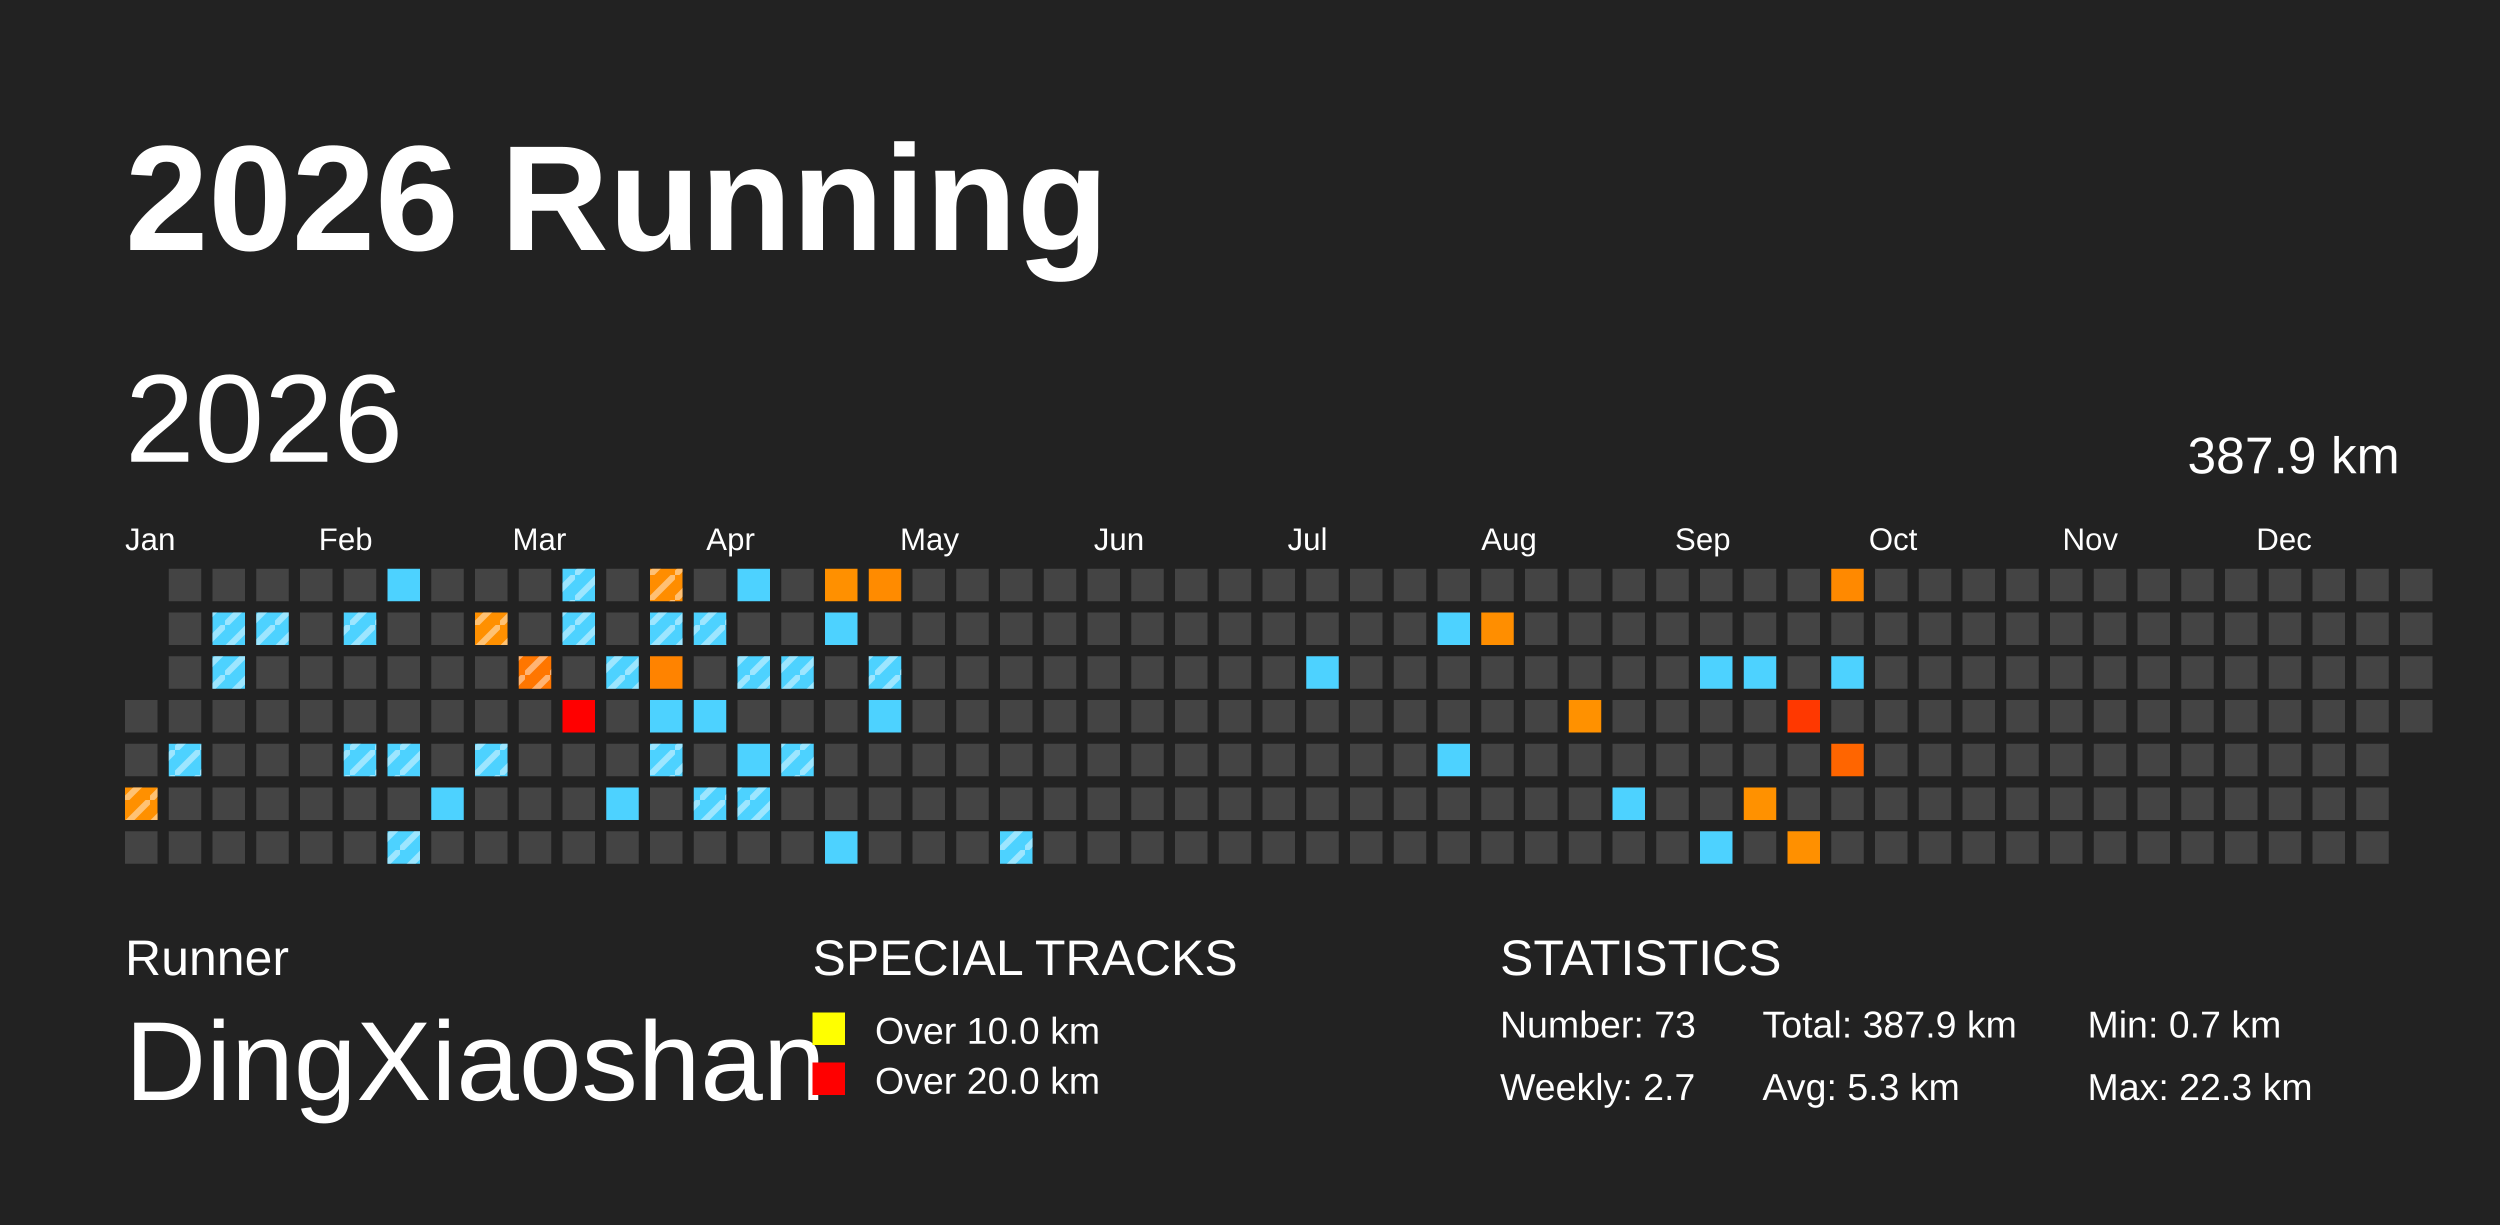
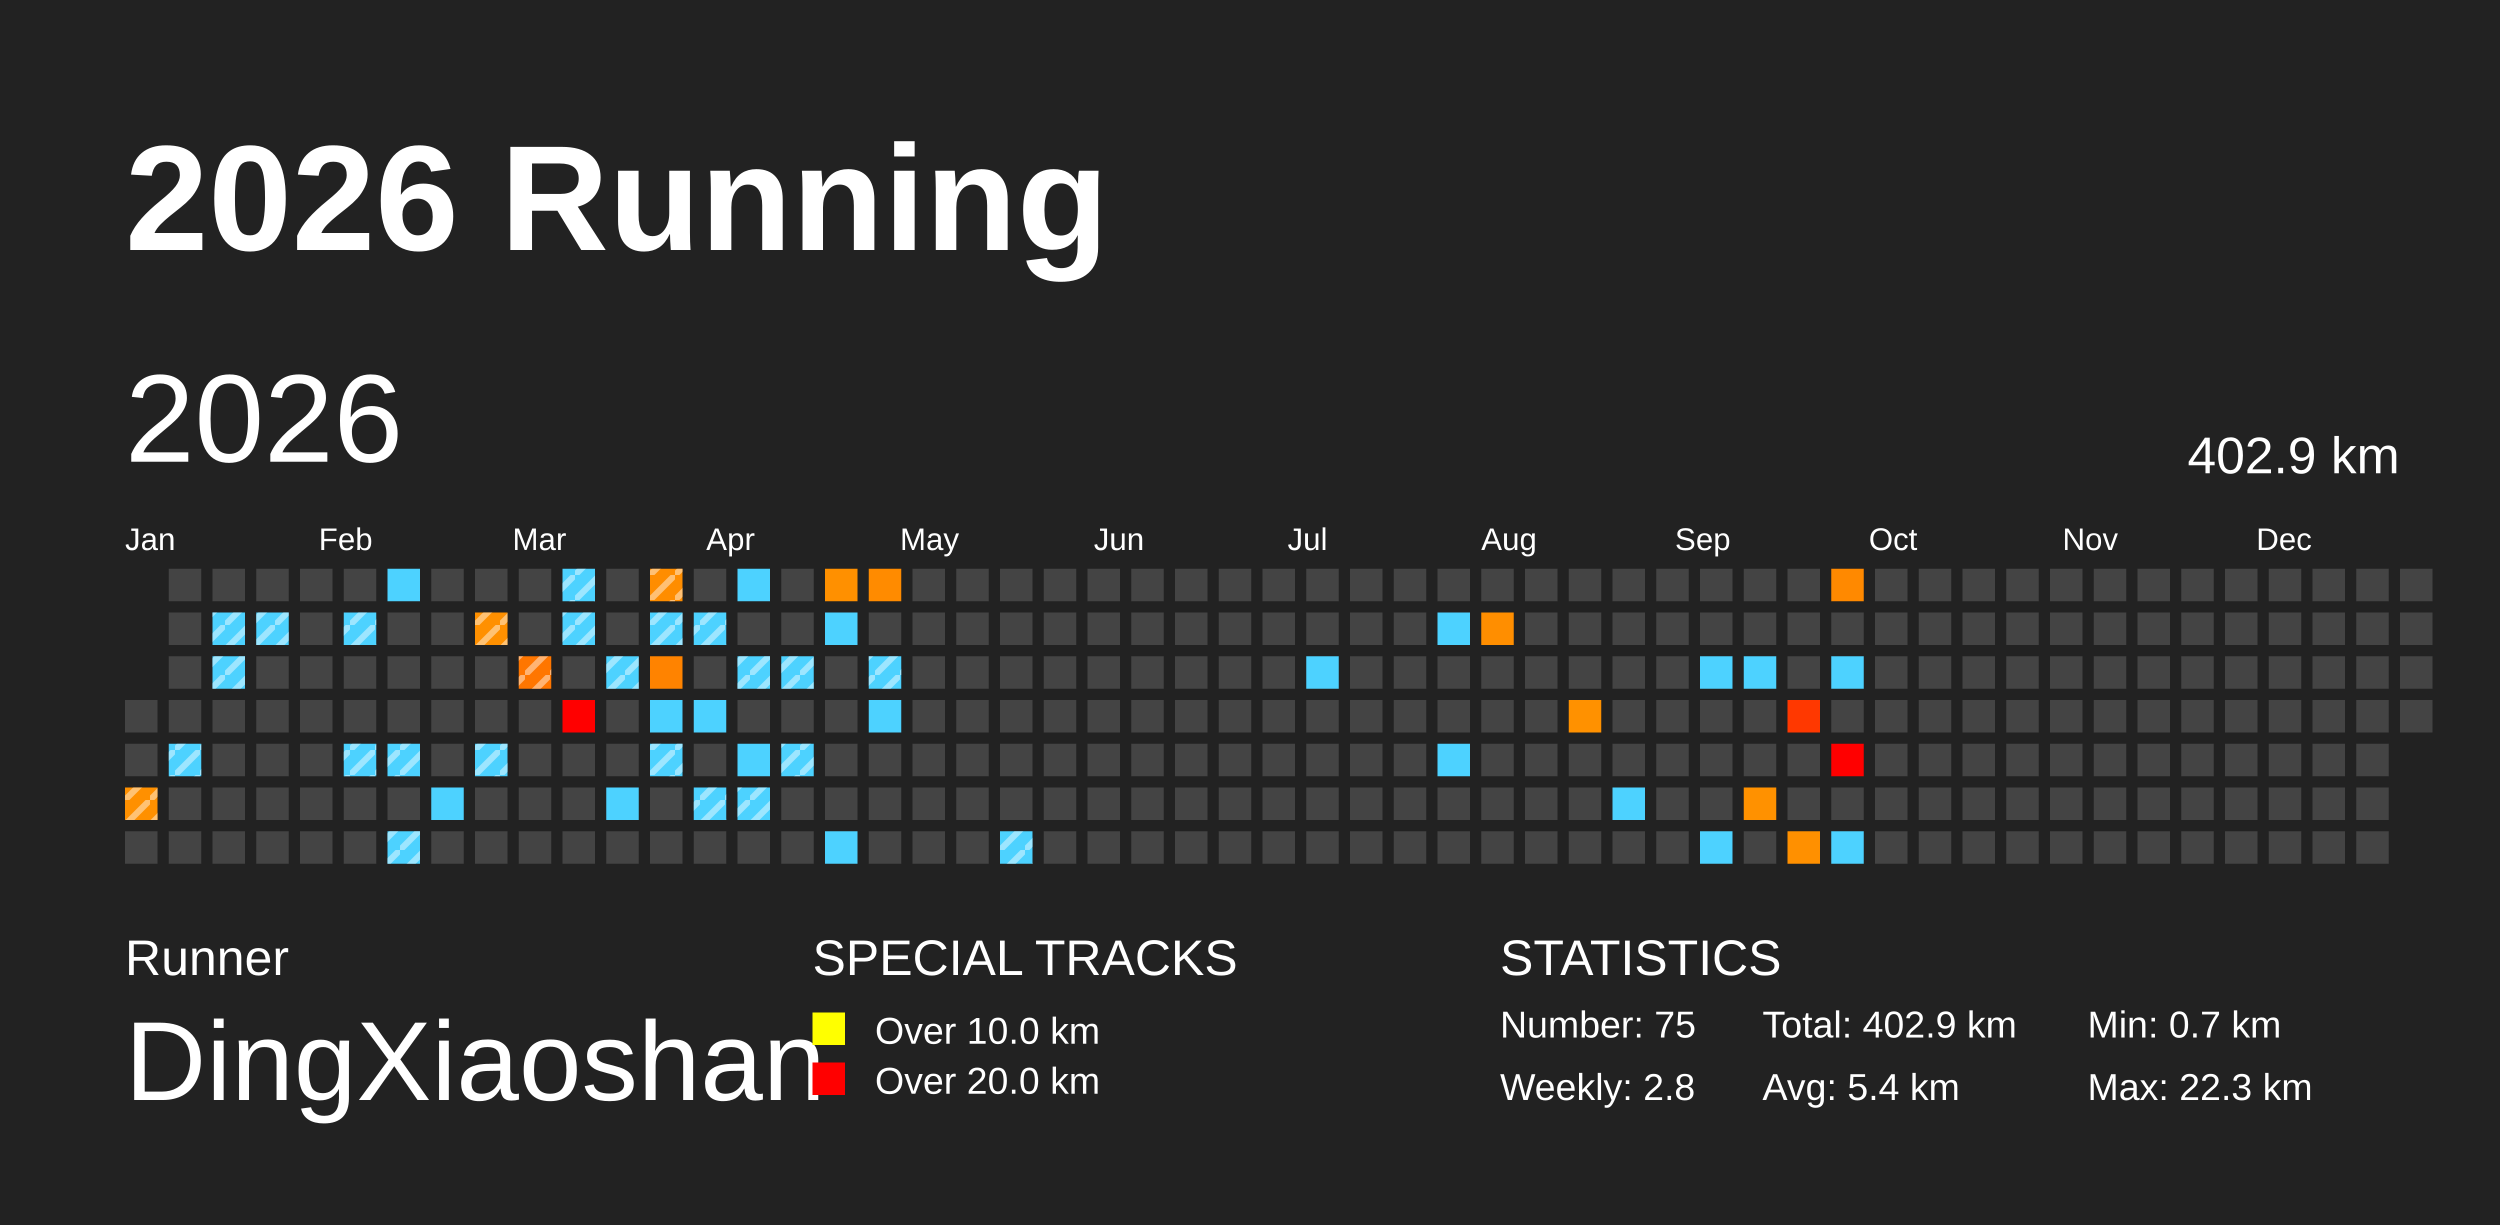
<svg xmlns="http://www.w3.org/2000/svg" baseProfile="full" height="98mm" version="1.1" viewBox="0,0,200,98" width="200mm">
  <defs>
    <pattern height="2" id="indoor-stripe" patternUnits="userSpaceOnUse" width="2">
      <line stroke="white" stroke-opacity="0.45" stroke-width="0.5" x1="0" x2="2" y1="2" y2="0" />
    </pattern>
  </defs>
  <rect fill="#222222" height="98" width="200" x="0" y="0" />
  <text fill="#FFFFFF" style="font-size:12px; font-family:Arial; font-weight:bold;" x="10" y="20">2026 Running</text>
  <text fill="#FFFFFF" style="font-size:4px; font-family:Arial" x="10" y="78">Runner</text>
  <text fill="#FFFFFF" style="font-size:9px; font-family:Arial" x="10" y="88">DingXiaoshan</text>
  <text fill="#FFFFFF" style="font-size:4px; font-family:Arial" x="65" y="78">SPECIAL TRACKS</text>
  <rect fill="yellow" height="2.6" width="2.6" x="65" y="81" />
  <text fill="#FFFFFF" style="font-size:3px; font-family:Arial" x="70" y="83.5">Over 10.0 km</text>
  <rect fill="red" height="2.6" width="2.6" x="65" y="85" />
  <text fill="#FFFFFF" style="font-size:3px; font-family:Arial" x="70" y="87.5">Over 20.0 km</text>
  <text fill="#FFFFFF" style="font-size:4px; font-family:Arial" x="120" y="78">STATISTICS</text>
-   <text fill="#FFFFFF" style="font-size:3px; font-family:Arial" x="120" y="83">Number: 73</text>
-   <text fill="#FFFFFF" style="font-size:3px; font-family:Arial" x="120" y="88">Weekly: 2.7</text>
-   <text fill="#FFFFFF" style="font-size:3px; font-family:Arial" x="141" y="83">Total: 387.9 km</text>
-   <text fill="#FFFFFF" style="font-size:3px; font-family:Arial" x="141" y="88">Avg: 5.3 km</text>
+   <text fill="#FFFFFF" style="font-size:3px; font-family:Arial" x="120" y="83">Number: 75</text>
+   <text fill="#FFFFFF" style="font-size:3px; font-family:Arial" x="120" y="88">Weekly: 2.8</text>
+   <text fill="#FFFFFF" style="font-size:3px; font-family:Arial" x="141" y="83">Total: 402.9 km</text>
+   <text fill="#FFFFFF" style="font-size:3px; font-family:Arial" x="141" y="88">Avg: 5.4 km</text>
  <text fill="#FFFFFF" style="font-size:3px; font-family:Arial" x="167" y="83">Min: 0.7 km</text>
  <text fill="#FFFFFF" style="font-size:3px; font-family:Arial" x="167" y="88">Max: 22.3 km</text>
  <text dominant-baseline="hanging" fill="#FFFFFF" style="font-size:10.0px; font-family:Arial;" x="10" y="30">2026</text>
-   <text dominant-baseline="hanging" fill="#FFFFFF" style="font-size:4.125px; font-family:Arial;" x="175" y="35">387.9 km</text>
+   <text dominant-baseline="hanging" fill="#FFFFFF" style="font-size:4.125px; font-family:Arial;" x="175" y="35">402.9 km</text>
  <text fill="#FFFFFF" style="font-size:2.5px; font-family:Arial" x="10.0" y="44">Jan</text>
  <text fill="#FFFFFF" style="font-size:2.5px; font-family:Arial" x="25.5" y="44">Feb</text>
  <text fill="#FFFFFF" style="font-size:2.5px; font-family:Arial" x="41.0" y="44">Mar</text>
  <text fill="#FFFFFF" style="font-size:2.5px; font-family:Arial" x="56.5" y="44">Apr</text>
  <text fill="#FFFFFF" style="font-size:2.5px; font-family:Arial" x="72.0" y="44">May</text>
  <text fill="#FFFFFF" style="font-size:2.5px; font-family:Arial" x="87.5" y="44">Jun</text>
  <text fill="#FFFFFF" style="font-size:2.5px; font-family:Arial" x="103.0" y="44">Jul</text>
  <text fill="#FFFFFF" style="font-size:2.5px; font-family:Arial" x="118.5" y="44">Aug</text>
  <text fill="#FFFFFF" style="font-size:2.5px; font-family:Arial" x="134.0" y="44">Sep</text>
  <text fill="#FFFFFF" style="font-size:2.5px; font-family:Arial" x="149.5" y="44">Oct</text>
  <text fill="#FFFFFF" style="font-size:2.5px; font-family:Arial" x="165.0" y="44">Nov</text>
  <text fill="#FFFFFF" style="font-size:2.5px; font-family:Arial" x="180.5" y="44">Dec</text>
  <rect fill="#444444" height="2.6" width="2.6" x="10.0" y="56.0" />
  <rect fill="#444444" height="2.6" width="2.6" x="10.0" y="59.5" />
  <rect fill="#ff9000" height="2.6" width="2.6" x="10.0" y="63.0" />
  <rect fill="url(#indoor-stripe)" height="2.6" style="pointer-events: none;" width="2.6" x="10.0" y="63.0" />
  <rect fill="#444444" height="2.6" width="2.6" x="10.0" y="66.5" />
  <rect fill="#444444" height="2.6" width="2.6" x="13.5" y="45.5" />
  <rect fill="#444444" height="2.6" width="2.6" x="13.5" y="49.0" />
  <rect fill="#444444" height="2.6" width="2.6" x="13.5" y="52.5" />
  <rect fill="#444444" height="2.6" width="2.6" x="13.5" y="56.0" />
  <rect fill="#4dd2ff" height="2.6" width="2.6" x="13.5" y="59.5" />
  <rect fill="url(#indoor-stripe)" height="2.6" style="pointer-events: none;" width="2.6" x="13.5" y="59.5" />
  <rect fill="#444444" height="2.6" width="2.6" x="13.5" y="63.0" />
  <rect fill="#444444" height="2.6" width="2.6" x="13.5" y="66.5" />
  <rect fill="#444444" height="2.6" width="2.6" x="17.0" y="45.5" />
  <rect fill="#4dd2ff" height="2.6" width="2.6" x="17.0" y="49.0" />
  <rect fill="url(#indoor-stripe)" height="2.6" style="pointer-events: none;" width="2.6" x="17.0" y="49.0" />
  <rect fill="#4dd2ff" height="2.6" width="2.6" x="17.0" y="52.5" />
  <rect fill="url(#indoor-stripe)" height="2.6" style="pointer-events: none;" width="2.6" x="17.0" y="52.5" />
  <rect fill="#444444" height="2.6" width="2.6" x="17.0" y="56.0" />
  <rect fill="#444444" height="2.6" width="2.6" x="17.0" y="59.5" />
  <rect fill="#444444" height="2.6" width="2.6" x="17.0" y="63.0" />
  <rect fill="#444444" height="2.6" width="2.6" x="17.0" y="66.5" />
  <rect fill="#444444" height="2.6" width="2.6" x="20.5" y="45.5" />
  <rect fill="#4dd2ff" height="2.6" width="2.6" x="20.5" y="49.0" />
  <rect fill="url(#indoor-stripe)" height="2.6" style="pointer-events: none;" width="2.6" x="20.5" y="49.0" />
  <rect fill="#444444" height="2.6" width="2.6" x="20.5" y="52.5" />
  <rect fill="#444444" height="2.6" width="2.6" x="20.5" y="56.0" />
  <rect fill="#444444" height="2.6" width="2.6" x="20.5" y="59.5" />
  <rect fill="#444444" height="2.6" width="2.6" x="20.5" y="63.0" />
  <rect fill="#444444" height="2.6" width="2.6" x="20.5" y="66.5" />
  <rect fill="#444444" height="2.6" width="2.6" x="24.0" y="45.5" />
  <rect fill="#444444" height="2.6" width="2.6" x="24.0" y="49.0" />
  <rect fill="#444444" height="2.6" width="2.6" x="24.0" y="52.5" />
  <rect fill="#444444" height="2.6" width="2.6" x="24.0" y="56.0" />
  <rect fill="#444444" height="2.6" width="2.6" x="24.0" y="59.5" />
  <rect fill="#444444" height="2.6" width="2.6" x="24.0" y="63.0" />
  <rect fill="#444444" height="2.6" width="2.6" x="24.0" y="66.5" />
  <rect fill="#444444" height="2.6" width="2.6" x="27.5" y="45.5" />
  <rect fill="#4dd2ff" height="2.6" width="2.6" x="27.5" y="49.0" />
  <rect fill="url(#indoor-stripe)" height="2.6" style="pointer-events: none;" width="2.6" x="27.5" y="49.0" />
  <rect fill="#444444" height="2.6" width="2.6" x="27.5" y="52.5" />
  <rect fill="#444444" height="2.6" width="2.6" x="27.5" y="56.0" />
  <rect fill="#4dd2ff" height="2.6" width="2.6" x="27.5" y="59.5" />
  <rect fill="url(#indoor-stripe)" height="2.6" style="pointer-events: none;" width="2.6" x="27.5" y="59.5" />
  <rect fill="#444444" height="2.6" width="2.6" x="27.5" y="63.0" />
  <rect fill="#444444" height="2.6" width="2.6" x="27.5" y="66.5" />
  <rect fill="#4dd2ff" height="2.6" width="2.6" x="31.0" y="45.5" />
  <rect fill="#444444" height="2.6" width="2.6" x="31.0" y="49.0" />
  <rect fill="#444444" height="2.6" width="2.6" x="31.0" y="52.5" />
  <rect fill="#444444" height="2.6" width="2.6" x="31.0" y="56.0" />
  <rect fill="#4dd2ff" height="2.6" width="2.6" x="31.0" y="59.5" />
  <rect fill="url(#indoor-stripe)" height="2.6" style="pointer-events: none;" width="2.6" x="31.0" y="59.5" />
  <rect fill="#444444" height="2.6" width="2.6" x="31.0" y="63.0" />
  <rect fill="#4dd2ff" height="2.6" width="2.6" x="31.0" y="66.5" />
  <rect fill="url(#indoor-stripe)" height="2.6" style="pointer-events: none;" width="2.6" x="31.0" y="66.5" />
  <rect fill="#444444" height="2.6" width="2.6" x="34.5" y="45.5" />
  <rect fill="#444444" height="2.6" width="2.6" x="34.5" y="49.0" />
  <rect fill="#444444" height="2.6" width="2.6" x="34.5" y="52.5" />
  <rect fill="#444444" height="2.6" width="2.6" x="34.5" y="56.0" />
  <rect fill="#444444" height="2.6" width="2.6" x="34.5" y="59.5" />
  <rect fill="#4dd2ff" height="2.6" width="2.6" x="34.5" y="63.0" />
  <rect fill="#444444" height="2.6" width="2.6" x="34.5" y="66.5" />
  <rect fill="#444444" height="2.6" width="2.6" x="38.0" y="45.5" />
  <rect fill="#ff9000" height="2.6" width="2.6" x="38.0" y="49.0" />
  <rect fill="url(#indoor-stripe)" height="2.6" style="pointer-events: none;" width="2.6" x="38.0" y="49.0" />
  <rect fill="#444444" height="2.6" width="2.6" x="38.0" y="52.5" />
  <rect fill="#444444" height="2.6" width="2.6" x="38.0" y="56.0" />
  <rect fill="#4dd2ff" height="2.6" width="2.6" x="38.0" y="59.5" />
  <rect fill="url(#indoor-stripe)" height="2.6" style="pointer-events: none;" width="2.6" x="38.0" y="59.5" />
  <rect fill="#444444" height="2.6" width="2.6" x="38.0" y="63.0" />
  <rect fill="#444444" height="2.6" width="2.6" x="38.0" y="66.5" />
  <rect fill="#444444" height="2.6" width="2.6" x="41.5" y="45.5" />
  <rect fill="#444444" height="2.6" width="2.6" x="41.5" y="49.0" />
  <rect fill="#ff7600" height="2.6" width="2.6" x="41.5" y="52.5" />
  <rect fill="url(#indoor-stripe)" height="2.6" style="pointer-events: none;" width="2.6" x="41.5" y="52.5" />
  <rect fill="#444444" height="2.6" width="2.6" x="41.5" y="56.0" />
  <rect fill="#444444" height="2.6" width="2.6" x="41.5" y="59.5" />
  <rect fill="#444444" height="2.6" width="2.6" x="41.5" y="63.0" />
  <rect fill="#444444" height="2.6" width="2.6" x="41.5" y="66.5" />
  <rect fill="#4dd2ff" height="2.6" width="2.6" x="45.0" y="45.5" />
  <rect fill="url(#indoor-stripe)" height="2.6" style="pointer-events: none;" width="2.6" x="45.0" y="45.5" />
  <rect fill="#4dd2ff" height="2.6" width="2.6" x="45.0" y="49.0" />
  <rect fill="url(#indoor-stripe)" height="2.6" style="pointer-events: none;" width="2.6" x="45.0" y="49.0" />
  <rect fill="#444444" height="2.6" width="2.6" x="45.0" y="52.5" />
  <rect fill="red" height="2.6" width="2.6" x="45.0" y="56.0" />
  <rect fill="#444444" height="2.6" width="2.6" x="45.0" y="59.5" />
  <rect fill="#444444" height="2.6" width="2.6" x="45.0" y="63.0" />
  <rect fill="#444444" height="2.6" width="2.6" x="45.0" y="66.5" />
  <rect fill="#444444" height="2.6" width="2.6" x="48.5" y="45.5" />
  <rect fill="#444444" height="2.6" width="2.6" x="48.5" y="49.0" />
  <rect fill="#4dd2ff" height="2.6" width="2.6" x="48.5" y="52.5" />
  <rect fill="url(#indoor-stripe)" height="2.6" style="pointer-events: none;" width="2.6" x="48.5" y="52.5" />
  <rect fill="#444444" height="2.6" width="2.6" x="48.5" y="56.0" />
  <rect fill="#444444" height="2.6" width="2.6" x="48.5" y="59.5" />
  <rect fill="#4dd2ff" height="2.6" width="2.6" x="48.5" y="63.0" />
  <rect fill="#444444" height="2.6" width="2.6" x="48.5" y="66.5" />
  <rect fill="#ff8d00" height="2.6" width="2.6" x="52.0" y="45.5" />
  <rect fill="url(#indoor-stripe)" height="2.6" style="pointer-events: none;" width="2.6" x="52.0" y="45.5" />
  <rect fill="#4dd2ff" height="2.6" width="2.6" x="52.0" y="49.0" />
  <rect fill="url(#indoor-stripe)" height="2.6" style="pointer-events: none;" width="2.6" x="52.0" y="49.0" />
  <rect fill="#ff8300" height="2.6" width="2.6" x="52.0" y="52.5" />
  <rect fill="#4dd2ff" height="2.6" width="2.6" x="52.0" y="56.0" />
  <rect fill="#4dd2ff" height="2.6" width="2.6" x="52.0" y="59.5" />
  <rect fill="url(#indoor-stripe)" height="2.6" style="pointer-events: none;" width="2.6" x="52.0" y="59.5" />
  <rect fill="#444444" height="2.6" width="2.6" x="52.0" y="63.0" />
  <rect fill="#444444" height="2.6" width="2.6" x="52.0" y="66.5" />
  <rect fill="#444444" height="2.6" width="2.6" x="55.5" y="45.5" />
  <rect fill="#4dd2ff" height="2.6" width="2.6" x="55.5" y="49.0" />
  <rect fill="url(#indoor-stripe)" height="2.6" style="pointer-events: none;" width="2.6" x="55.5" y="49.0" />
  <rect fill="#444444" height="2.6" width="2.6" x="55.5" y="52.5" />
  <rect fill="#4dd2ff" height="2.6" width="2.6" x="55.5" y="56.0" />
  <rect fill="#444444" height="2.6" width="2.6" x="55.5" y="59.5" />
  <rect fill="#4dd2ff" height="2.6" width="2.6" x="55.5" y="63.0" />
  <rect fill="url(#indoor-stripe)" height="2.6" style="pointer-events: none;" width="2.6" x="55.5" y="63.0" />
  <rect fill="#444444" height="2.6" width="2.6" x="55.5" y="66.5" />
  <rect fill="#4dd2ff" height="2.6" width="2.6" x="59.0" y="45.5" />
  <rect fill="#444444" height="2.6" width="2.6" x="59.0" y="49.0" />
  <rect fill="#4dd2ff" height="2.6" width="2.6" x="59.0" y="52.5" />
  <rect fill="url(#indoor-stripe)" height="2.6" style="pointer-events: none;" width="2.6" x="59.0" y="52.5" />
  <rect fill="#444444" height="2.6" width="2.6" x="59.0" y="56.0" />
  <rect fill="#4dd2ff" height="2.6" width="2.6" x="59.0" y="59.5" />
  <rect fill="#4dd2ff" height="2.6" width="2.6" x="59.0" y="63.0" />
  <rect fill="url(#indoor-stripe)" height="2.6" style="pointer-events: none;" width="2.6" x="59.0" y="63.0" />
  <rect fill="#444444" height="2.6" width="2.6" x="59.0" y="66.5" />
  <rect fill="#444444" height="2.6" width="2.6" x="62.5" y="45.5" />
  <rect fill="#444444" height="2.6" width="2.6" x="62.5" y="49.0" />
  <rect fill="#4dd2ff" height="2.6" width="2.6" x="62.5" y="52.5" />
  <rect fill="url(#indoor-stripe)" height="2.6" style="pointer-events: none;" width="2.6" x="62.5" y="52.5" />
  <rect fill="#444444" height="2.6" width="2.6" x="62.5" y="56.0" />
  <rect fill="#4dd2ff" height="2.6" width="2.6" x="62.5" y="59.5" />
  <rect fill="url(#indoor-stripe)" height="2.6" style="pointer-events: none;" width="2.6" x="62.5" y="59.5" />
  <rect fill="#444444" height="2.6" width="2.6" x="62.5" y="63.0" />
  <rect fill="#444444" height="2.6" width="2.6" x="62.5" y="66.5" />
  <rect fill="#ff9000" height="2.6" width="2.6" x="66.0" y="45.5" />
  <rect fill="#4dd2ff" height="2.6" width="2.6" x="66.0" y="49.0" />
  <rect fill="#444444" height="2.6" width="2.6" x="66.0" y="52.5" />
  <rect fill="#444444" height="2.6" width="2.6" x="66.0" y="56.0" />
  <rect fill="#444444" height="2.6" width="2.6" x="66.0" y="59.5" />
  <rect fill="#444444" height="2.6" width="2.6" x="66.0" y="63.0" />
  <rect fill="#4dd2ff" height="2.6" width="2.6" x="66.0" y="66.5" />
  <rect fill="#ff8b00" height="2.6" width="2.6" x="69.5" y="45.5" />
  <rect fill="#444444" height="2.6" width="2.6" x="69.5" y="49.0" />
  <rect fill="#4dd2ff" height="2.6" width="2.6" x="69.5" y="52.5" />
  <rect fill="url(#indoor-stripe)" height="2.6" style="pointer-events: none;" width="2.6" x="69.5" y="52.5" />
  <rect fill="#4dd2ff" height="2.6" width="2.6" x="69.5" y="56.0" />
  <rect fill="#444444" height="2.6" width="2.6" x="69.5" y="59.5" />
  <rect fill="#444444" height="2.6" width="2.6" x="69.5" y="63.0" />
  <rect fill="#444444" height="2.6" width="2.6" x="69.5" y="66.5" />
  <rect fill="#444444" height="2.6" width="2.6" x="73.0" y="45.5" />
  <rect fill="#444444" height="2.6" width="2.6" x="73.0" y="49.0" />
  <rect fill="#444444" height="2.6" width="2.6" x="73.0" y="52.5" />
  <rect fill="#444444" height="2.6" width="2.6" x="73.0" y="56.0" />
  <rect fill="#444444" height="2.6" width="2.6" x="73.0" y="59.5" />
  <rect fill="#444444" height="2.6" width="2.6" x="73.0" y="63.0" />
  <rect fill="#444444" height="2.6" width="2.6" x="73.0" y="66.5" />
  <rect fill="#444444" height="2.6" width="2.6" x="76.5" y="45.5" />
  <rect fill="#444444" height="2.6" width="2.6" x="76.5" y="49.0" />
  <rect fill="#444444" height="2.6" width="2.6" x="76.5" y="52.5" />
  <rect fill="#444444" height="2.6" width="2.6" x="76.5" y="56.0" />
  <rect fill="#444444" height="2.6" width="2.6" x="76.5" y="59.5" />
  <rect fill="#444444" height="2.6" width="2.6" x="76.5" y="63.0" />
  <rect fill="#444444" height="2.6" width="2.6" x="76.5" y="66.5" />
  <rect fill="#444444" height="2.6" width="2.6" x="80.0" y="45.5" />
  <rect fill="#444444" height="2.6" width="2.6" x="80.0" y="49.0" />
  <rect fill="#444444" height="2.6" width="2.6" x="80.0" y="52.5" />
  <rect fill="#444444" height="2.6" width="2.6" x="80.0" y="56.0" />
  <rect fill="#444444" height="2.6" width="2.6" x="80.0" y="59.5" />
  <rect fill="#444444" height="2.6" width="2.6" x="80.0" y="63.0" />
  <rect fill="#4dd2ff" height="2.6" width="2.6" x="80.0" y="66.5" />
  <rect fill="url(#indoor-stripe)" height="2.6" style="pointer-events: none;" width="2.6" x="80.0" y="66.5" />
  <rect fill="#444444" height="2.6" width="2.6" x="83.5" y="45.5" />
  <rect fill="#444444" height="2.6" width="2.6" x="83.5" y="49.0" />
  <rect fill="#444444" height="2.6" width="2.6" x="83.5" y="52.5" />
  <rect fill="#444444" height="2.6" width="2.6" x="83.5" y="56.0" />
  <rect fill="#444444" height="2.6" width="2.6" x="83.5" y="59.5" />
  <rect fill="#444444" height="2.6" width="2.6" x="83.5" y="63.0" />
  <rect fill="#444444" height="2.6" width="2.6" x="83.5" y="66.5" />
  <rect fill="#444444" height="2.6" width="2.6" x="87.0" y="45.5" />
  <rect fill="#444444" height="2.6" width="2.6" x="87.0" y="49.0" />
  <rect fill="#444444" height="2.6" width="2.6" x="87.0" y="52.5" />
  <rect fill="#444444" height="2.6" width="2.6" x="87.0" y="56.0" />
  <rect fill="#444444" height="2.6" width="2.6" x="87.0" y="59.5" />
  <rect fill="#444444" height="2.6" width="2.6" x="87.0" y="63.0" />
  <rect fill="#444444" height="2.6" width="2.6" x="87.0" y="66.5" />
  <rect fill="#444444" height="2.6" width="2.6" x="90.5" y="45.5" />
  <rect fill="#444444" height="2.6" width="2.6" x="90.5" y="49.0" />
  <rect fill="#444444" height="2.6" width="2.6" x="90.5" y="52.5" />
  <rect fill="#444444" height="2.6" width="2.6" x="90.5" y="56.0" />
  <rect fill="#444444" height="2.6" width="2.6" x="90.5" y="59.5" />
  <rect fill="#444444" height="2.6" width="2.6" x="90.5" y="63.0" />
  <rect fill="#444444" height="2.6" width="2.6" x="90.5" y="66.5" />
  <rect fill="#444444" height="2.6" width="2.6" x="94.0" y="45.5" />
  <rect fill="#444444" height="2.6" width="2.6" x="94.0" y="49.0" />
  <rect fill="#444444" height="2.6" width="2.6" x="94.0" y="52.5" />
  <rect fill="#444444" height="2.6" width="2.6" x="94.0" y="56.0" />
  <rect fill="#444444" height="2.6" width="2.6" x="94.0" y="59.5" />
  <rect fill="#444444" height="2.6" width="2.6" x="94.0" y="63.0" />
  <rect fill="#444444" height="2.6" width="2.6" x="94.0" y="66.5" />
  <rect fill="#444444" height="2.6" width="2.6" x="97.5" y="45.5" />
  <rect fill="#444444" height="2.6" width="2.6" x="97.5" y="49.0" />
  <rect fill="#444444" height="2.6" width="2.6" x="97.5" y="52.5" />
  <rect fill="#444444" height="2.6" width="2.6" x="97.5" y="56.0" />
  <rect fill="#444444" height="2.6" width="2.6" x="97.5" y="59.5" />
  <rect fill="#444444" height="2.6" width="2.6" x="97.5" y="63.0" />
  <rect fill="#444444" height="2.6" width="2.6" x="97.5" y="66.5" />
  <rect fill="#444444" height="2.6" width="2.6" x="101.0" y="45.5" />
  <rect fill="#444444" height="2.6" width="2.6" x="101.0" y="49.0" />
  <rect fill="#444444" height="2.6" width="2.6" x="101.0" y="52.5" />
  <rect fill="#444444" height="2.6" width="2.6" x="101.0" y="56.0" />
  <rect fill="#444444" height="2.6" width="2.6" x="101.0" y="59.5" />
  <rect fill="#444444" height="2.6" width="2.6" x="101.0" y="63.0" />
  <rect fill="#444444" height="2.6" width="2.6" x="101.0" y="66.5" />
  <rect fill="#444444" height="2.6" width="2.6" x="104.5" y="45.5" />
  <rect fill="#444444" height="2.6" width="2.6" x="104.5" y="49.0" />
  <rect fill="#4dd2ff" height="2.6" width="2.6" x="104.5" y="52.5" />
  <rect fill="#444444" height="2.6" width="2.6" x="104.5" y="56.0" />
  <rect fill="#444444" height="2.6" width="2.6" x="104.5" y="59.5" />
  <rect fill="#444444" height="2.6" width="2.6" x="104.5" y="63.0" />
  <rect fill="#444444" height="2.6" width="2.6" x="104.5" y="66.5" />
  <rect fill="#444444" height="2.6" width="2.6" x="108.0" y="45.5" />
  <rect fill="#444444" height="2.6" width="2.6" x="108.0" y="49.0" />
  <rect fill="#444444" height="2.6" width="2.6" x="108.0" y="52.5" />
  <rect fill="#444444" height="2.6" width="2.6" x="108.0" y="56.0" />
  <rect fill="#444444" height="2.6" width="2.6" x="108.0" y="59.5" />
  <rect fill="#444444" height="2.6" width="2.6" x="108.0" y="63.0" />
  <rect fill="#444444" height="2.6" width="2.6" x="108.0" y="66.5" />
  <rect fill="#444444" height="2.6" width="2.6" x="111.5" y="45.5" />
  <rect fill="#444444" height="2.6" width="2.6" x="111.5" y="49.0" />
  <rect fill="#444444" height="2.6" width="2.6" x="111.5" y="52.5" />
  <rect fill="#444444" height="2.6" width="2.6" x="111.5" y="56.0" />
  <rect fill="#444444" height="2.6" width="2.6" x="111.5" y="59.5" />
  <rect fill="#444444" height="2.6" width="2.6" x="111.5" y="63.0" />
  <rect fill="#444444" height="2.6" width="2.6" x="111.5" y="66.5" />
  <rect fill="#444444" height="2.6" width="2.6" x="115.0" y="45.5" />
  <rect fill="#4dd2ff" height="2.6" width="2.6" x="115.0" y="49.0" />
  <rect fill="#444444" height="2.6" width="2.6" x="115.0" y="52.5" />
  <rect fill="#444444" height="2.6" width="2.6" x="115.0" y="56.0" />
  <rect fill="#4dd2ff" height="2.6" width="2.6" x="115.0" y="59.5" />
  <rect fill="#444444" height="2.6" width="2.6" x="115.0" y="63.0" />
  <rect fill="#444444" height="2.6" width="2.6" x="115.0" y="66.5" />
  <rect fill="#444444" height="2.6" width="2.6" x="118.5" y="45.5" />
  <rect fill="#ff8e00" height="2.6" width="2.6" x="118.5" y="49.0" />
  <rect fill="#444444" height="2.6" width="2.6" x="118.5" y="52.5" />
  <rect fill="#444444" height="2.6" width="2.6" x="118.5" y="56.0" />
  <rect fill="#444444" height="2.6" width="2.6" x="118.5" y="59.5" />
  <rect fill="#444444" height="2.6" width="2.6" x="118.5" y="63.0" />
  <rect fill="#444444" height="2.6" width="2.6" x="118.5" y="66.5" />
  <rect fill="#444444" height="2.6" width="2.6" x="122.0" y="45.5" />
  <rect fill="#444444" height="2.6" width="2.6" x="122.0" y="49.0" />
  <rect fill="#444444" height="2.6" width="2.6" x="122.0" y="52.5" />
  <rect fill="#444444" height="2.6" width="2.6" x="122.0" y="56.0" />
  <rect fill="#444444" height="2.6" width="2.6" x="122.0" y="59.5" />
  <rect fill="#444444" height="2.6" width="2.6" x="122.0" y="63.0" />
  <rect fill="#444444" height="2.6" width="2.6" x="122.0" y="66.5" />
  <rect fill="#444444" height="2.6" width="2.6" x="125.5" y="45.5" />
  <rect fill="#444444" height="2.6" width="2.6" x="125.5" y="49.0" />
  <rect fill="#444444" height="2.6" width="2.6" x="125.5" y="52.5" />
  <rect fill="#ff9100" height="2.6" width="2.6" x="125.5" y="56.0" />
  <rect fill="#444444" height="2.6" width="2.6" x="125.5" y="59.5" />
  <rect fill="#444444" height="2.6" width="2.6" x="125.5" y="63.0" />
  <rect fill="#444444" height="2.6" width="2.6" x="125.5" y="66.5" />
  <rect fill="#444444" height="2.6" width="2.6" x="129.0" y="45.5" />
  <rect fill="#444444" height="2.6" width="2.6" x="129.0" y="49.0" />
  <rect fill="#444444" height="2.6" width="2.6" x="129.0" y="52.5" />
  <rect fill="#444444" height="2.6" width="2.6" x="129.0" y="56.0" />
  <rect fill="#444444" height="2.6" width="2.6" x="129.0" y="59.5" />
  <rect fill="#4dd2ff" height="2.6" width="2.6" x="129.0" y="63.0" />
  <rect fill="#444444" height="2.6" width="2.6" x="129.0" y="66.5" />
  <rect fill="#444444" height="2.6" width="2.6" x="132.5" y="45.5" />
  <rect fill="#444444" height="2.6" width="2.6" x="132.5" y="49.0" />
  <rect fill="#444444" height="2.6" width="2.6" x="132.5" y="52.5" />
  <rect fill="#444444" height="2.6" width="2.6" x="132.5" y="56.0" />
  <rect fill="#444444" height="2.6" width="2.6" x="132.5" y="59.5" />
  <rect fill="#444444" height="2.6" width="2.6" x="132.5" y="63.0" />
  <rect fill="#444444" height="2.6" width="2.6" x="132.5" y="66.5" />
  <rect fill="#444444" height="2.6" width="2.6" x="136.0" y="45.5" />
  <rect fill="#444444" height="2.6" width="2.6" x="136.0" y="49.0" />
  <rect fill="#4dd2ff" height="2.6" width="2.6" x="136.0" y="52.5" />
  <rect fill="#444444" height="2.6" width="2.6" x="136.0" y="56.0" />
  <rect fill="#444444" height="2.6" width="2.6" x="136.0" y="59.5" />
  <rect fill="#444444" height="2.6" width="2.6" x="136.0" y="63.0" />
  <rect fill="#4dd2ff" height="2.6" width="2.6" x="136.0" y="66.5" />
  <rect fill="#444444" height="2.6" width="2.6" x="139.5" y="45.5" />
  <rect fill="#444444" height="2.6" width="2.6" x="139.5" y="49.0" />
  <rect fill="#4dd2ff" height="2.6" width="2.6" x="139.5" y="52.5" />
  <rect fill="#444444" height="2.6" width="2.6" x="139.5" y="56.0" />
  <rect fill="#444444" height="2.6" width="2.6" x="139.5" y="59.5" />
  <rect fill="#ff9100" height="2.6" width="2.6" x="139.5" y="63.0" />
  <rect fill="#444444" height="2.6" width="2.6" x="139.5" y="66.5" />
  <rect fill="#444444" height="2.6" width="2.6" x="143.0" y="45.5" />
  <rect fill="#444444" height="2.6" width="2.6" x="143.0" y="49.0" />
  <rect fill="#444444" height="2.6" width="2.6" x="143.0" y="52.5" />
  <rect fill="#ff3800" height="2.6" width="2.6" x="143.0" y="56.0" />
  <rect fill="#444444" height="2.6" width="2.6" x="143.0" y="59.5" />
  <rect fill="#444444" height="2.6" width="2.6" x="143.0" y="63.0" />
  <rect fill="#ff9000" height="2.6" width="2.6" x="143.0" y="66.5" />
  <rect fill="#ff8900" height="2.6" width="2.6" x="146.5" y="45.5" />
  <rect fill="#444444" height="2.6" width="2.6" x="146.5" y="49.0" />
  <rect fill="#4dd2ff" height="2.6" width="2.6" x="146.5" y="52.5" />
  <rect fill="#444444" height="2.6" width="2.6" x="146.5" y="56.0" />
-   <rect fill="#ff6500" height="2.6" width="2.6" x="146.5" y="59.5" />
+   <rect fill="red" height="2.6" width="2.6" x="146.5" y="59.5" />
  <rect fill="#444444" height="2.6" width="2.6" x="146.5" y="63.0" />
-   <rect fill="#444444" height="2.6" width="2.6" x="146.5" y="66.5" />
+   <rect fill="#4dd2ff" height="2.6" width="2.6" x="146.5" y="66.5" />
  <rect fill="#444444" height="2.6" width="2.6" x="150.0" y="45.5" />
  <rect fill="#444444" height="2.6" width="2.6" x="150.0" y="49.0" />
  <rect fill="#444444" height="2.6" width="2.6" x="150.0" y="52.5" />
  <rect fill="#444444" height="2.6" width="2.6" x="150.0" y="56.0" />
  <rect fill="#444444" height="2.6" width="2.6" x="150.0" y="59.5" />
  <rect fill="#444444" height="2.6" width="2.6" x="150.0" y="63.0" />
  <rect fill="#444444" height="2.6" width="2.6" x="150.0" y="66.5" />
  <rect fill="#444444" height="2.6" width="2.6" x="153.5" y="45.5" />
  <rect fill="#444444" height="2.6" width="2.6" x="153.5" y="49.0" />
  <rect fill="#444444" height="2.6" width="2.6" x="153.5" y="52.5" />
  <rect fill="#444444" height="2.6" width="2.6" x="153.5" y="56.0" />
  <rect fill="#444444" height="2.6" width="2.6" x="153.5" y="59.5" />
  <rect fill="#444444" height="2.6" width="2.6" x="153.5" y="63.0" />
  <rect fill="#444444" height="2.6" width="2.6" x="153.5" y="66.5" />
  <rect fill="#444444" height="2.6" width="2.6" x="157.0" y="45.5" />
  <rect fill="#444444" height="2.6" width="2.6" x="157.0" y="49.0" />
  <rect fill="#444444" height="2.6" width="2.6" x="157.0" y="52.5" />
  <rect fill="#444444" height="2.6" width="2.6" x="157.0" y="56.0" />
  <rect fill="#444444" height="2.6" width="2.6" x="157.0" y="59.5" />
  <rect fill="#444444" height="2.6" width="2.6" x="157.0" y="63.0" />
  <rect fill="#444444" height="2.6" width="2.6" x="157.0" y="66.5" />
  <rect fill="#444444" height="2.6" width="2.6" x="160.5" y="45.5" />
  <rect fill="#444444" height="2.6" width="2.6" x="160.5" y="49.0" />
  <rect fill="#444444" height="2.6" width="2.6" x="160.5" y="52.5" />
  <rect fill="#444444" height="2.6" width="2.6" x="160.5" y="56.0" />
  <rect fill="#444444" height="2.6" width="2.6" x="160.5" y="59.5" />
  <rect fill="#444444" height="2.6" width="2.6" x="160.5" y="63.0" />
  <rect fill="#444444" height="2.6" width="2.6" x="160.5" y="66.5" />
  <rect fill="#444444" height="2.6" width="2.6" x="164.0" y="45.5" />
  <rect fill="#444444" height="2.6" width="2.6" x="164.0" y="49.0" />
  <rect fill="#444444" height="2.6" width="2.6" x="164.0" y="52.5" />
  <rect fill="#444444" height="2.6" width="2.6" x="164.0" y="56.0" />
  <rect fill="#444444" height="2.6" width="2.6" x="164.0" y="59.5" />
  <rect fill="#444444" height="2.6" width="2.6" x="164.0" y="63.0" />
  <rect fill="#444444" height="2.6" width="2.6" x="164.0" y="66.5" />
  <rect fill="#444444" height="2.6" width="2.6" x="167.5" y="45.5" />
  <rect fill="#444444" height="2.6" width="2.6" x="167.5" y="49.0" />
  <rect fill="#444444" height="2.6" width="2.6" x="167.5" y="52.5" />
  <rect fill="#444444" height="2.6" width="2.6" x="167.5" y="56.0" />
  <rect fill="#444444" height="2.6" width="2.6" x="167.5" y="59.5" />
  <rect fill="#444444" height="2.6" width="2.6" x="167.5" y="63.0" />
  <rect fill="#444444" height="2.6" width="2.6" x="167.5" y="66.5" />
  <rect fill="#444444" height="2.6" width="2.6" x="171.0" y="45.5" />
  <rect fill="#444444" height="2.6" width="2.6" x="171.0" y="49.0" />
  <rect fill="#444444" height="2.6" width="2.6" x="171.0" y="52.5" />
  <rect fill="#444444" height="2.6" width="2.6" x="171.0" y="56.0" />
  <rect fill="#444444" height="2.6" width="2.6" x="171.0" y="59.5" />
  <rect fill="#444444" height="2.6" width="2.6" x="171.0" y="63.0" />
  <rect fill="#444444" height="2.6" width="2.6" x="171.0" y="66.5" />
  <rect fill="#444444" height="2.6" width="2.6" x="174.5" y="45.5" />
  <rect fill="#444444" height="2.6" width="2.6" x="174.5" y="49.0" />
  <rect fill="#444444" height="2.6" width="2.6" x="174.5" y="52.5" />
  <rect fill="#444444" height="2.6" width="2.6" x="174.5" y="56.0" />
  <rect fill="#444444" height="2.6" width="2.6" x="174.5" y="59.5" />
  <rect fill="#444444" height="2.6" width="2.6" x="174.5" y="63.0" />
  <rect fill="#444444" height="2.6" width="2.6" x="174.5" y="66.5" />
  <rect fill="#444444" height="2.6" width="2.6" x="178.0" y="45.5" />
  <rect fill="#444444" height="2.6" width="2.6" x="178.0" y="49.0" />
  <rect fill="#444444" height="2.6" width="2.6" x="178.0" y="52.5" />
  <rect fill="#444444" height="2.6" width="2.6" x="178.0" y="56.0" />
  <rect fill="#444444" height="2.6" width="2.6" x="178.0" y="59.5" />
  <rect fill="#444444" height="2.6" width="2.6" x="178.0" y="63.0" />
  <rect fill="#444444" height="2.6" width="2.6" x="178.0" y="66.5" />
  <rect fill="#444444" height="2.6" width="2.6" x="181.5" y="45.5" />
  <rect fill="#444444" height="2.6" width="2.6" x="181.5" y="49.0" />
  <rect fill="#444444" height="2.6" width="2.6" x="181.5" y="52.5" />
  <rect fill="#444444" height="2.6" width="2.6" x="181.5" y="56.0" />
  <rect fill="#444444" height="2.6" width="2.6" x="181.5" y="59.5" />
  <rect fill="#444444" height="2.6" width="2.6" x="181.5" y="63.0" />
  <rect fill="#444444" height="2.6" width="2.6" x="181.5" y="66.5" />
  <rect fill="#444444" height="2.6" width="2.6" x="185.0" y="45.5" />
  <rect fill="#444444" height="2.6" width="2.6" x="185.0" y="49.0" />
  <rect fill="#444444" height="2.6" width="2.6" x="185.0" y="52.5" />
  <rect fill="#444444" height="2.6" width="2.6" x="185.0" y="56.0" />
  <rect fill="#444444" height="2.6" width="2.6" x="185.0" y="59.5" />
  <rect fill="#444444" height="2.6" width="2.6" x="185.0" y="63.0" />
  <rect fill="#444444" height="2.6" width="2.6" x="185.0" y="66.5" />
  <rect fill="#444444" height="2.6" width="2.6" x="188.5" y="45.5" />
  <rect fill="#444444" height="2.6" width="2.6" x="188.5" y="49.0" />
  <rect fill="#444444" height="2.6" width="2.6" x="188.5" y="52.5" />
  <rect fill="#444444" height="2.6" width="2.6" x="188.5" y="56.0" />
  <rect fill="#444444" height="2.6" width="2.6" x="188.5" y="59.5" />
  <rect fill="#444444" height="2.6" width="2.6" x="188.5" y="63.0" />
  <rect fill="#444444" height="2.6" width="2.6" x="188.5" y="66.5" />
  <rect fill="#444444" height="2.6" width="2.6" x="192.0" y="45.5" />
  <rect fill="#444444" height="2.6" width="2.6" x="192.0" y="49.0" />
  <rect fill="#444444" height="2.6" width="2.6" x="192.0" y="52.5" />
  <rect fill="#444444" height="2.6" width="2.6" x="192.0" y="56.0" />
</svg>
